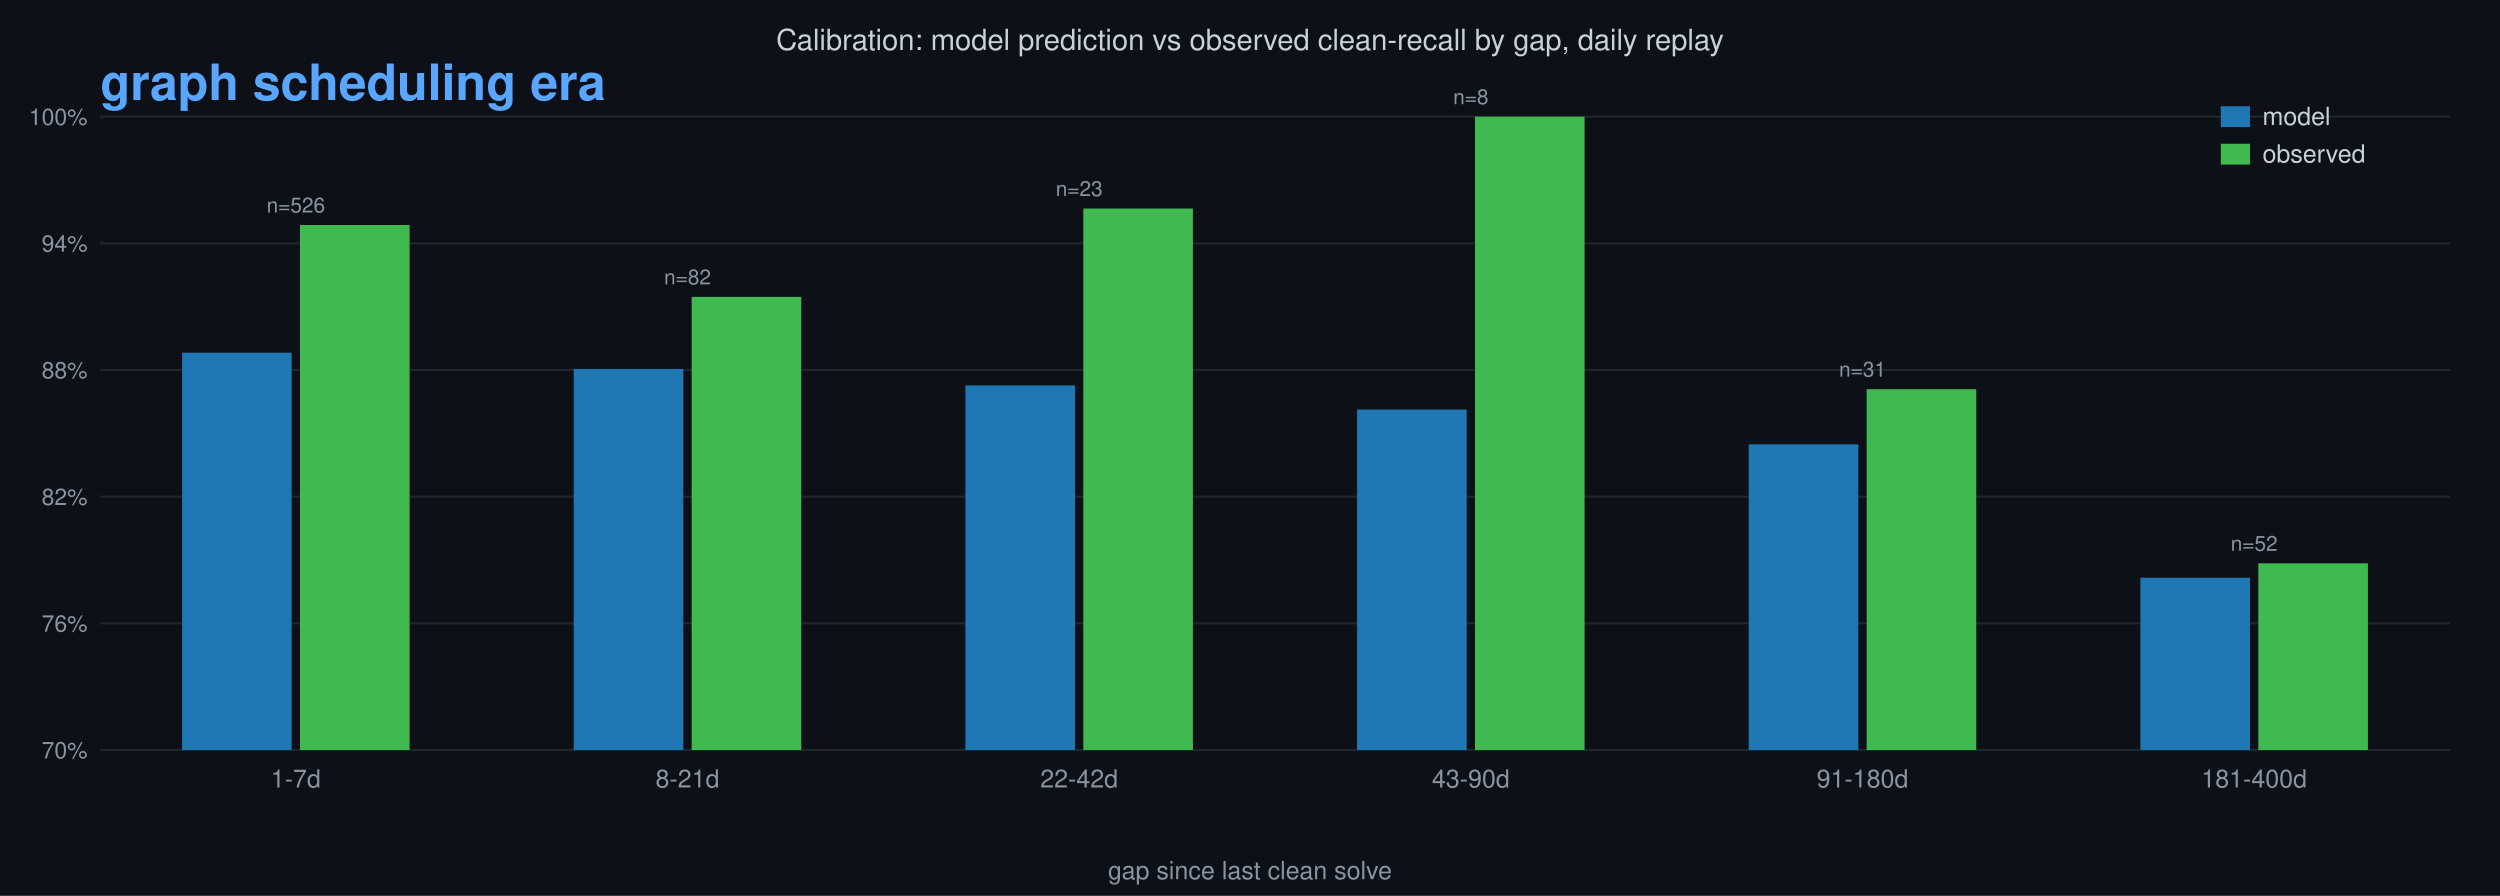
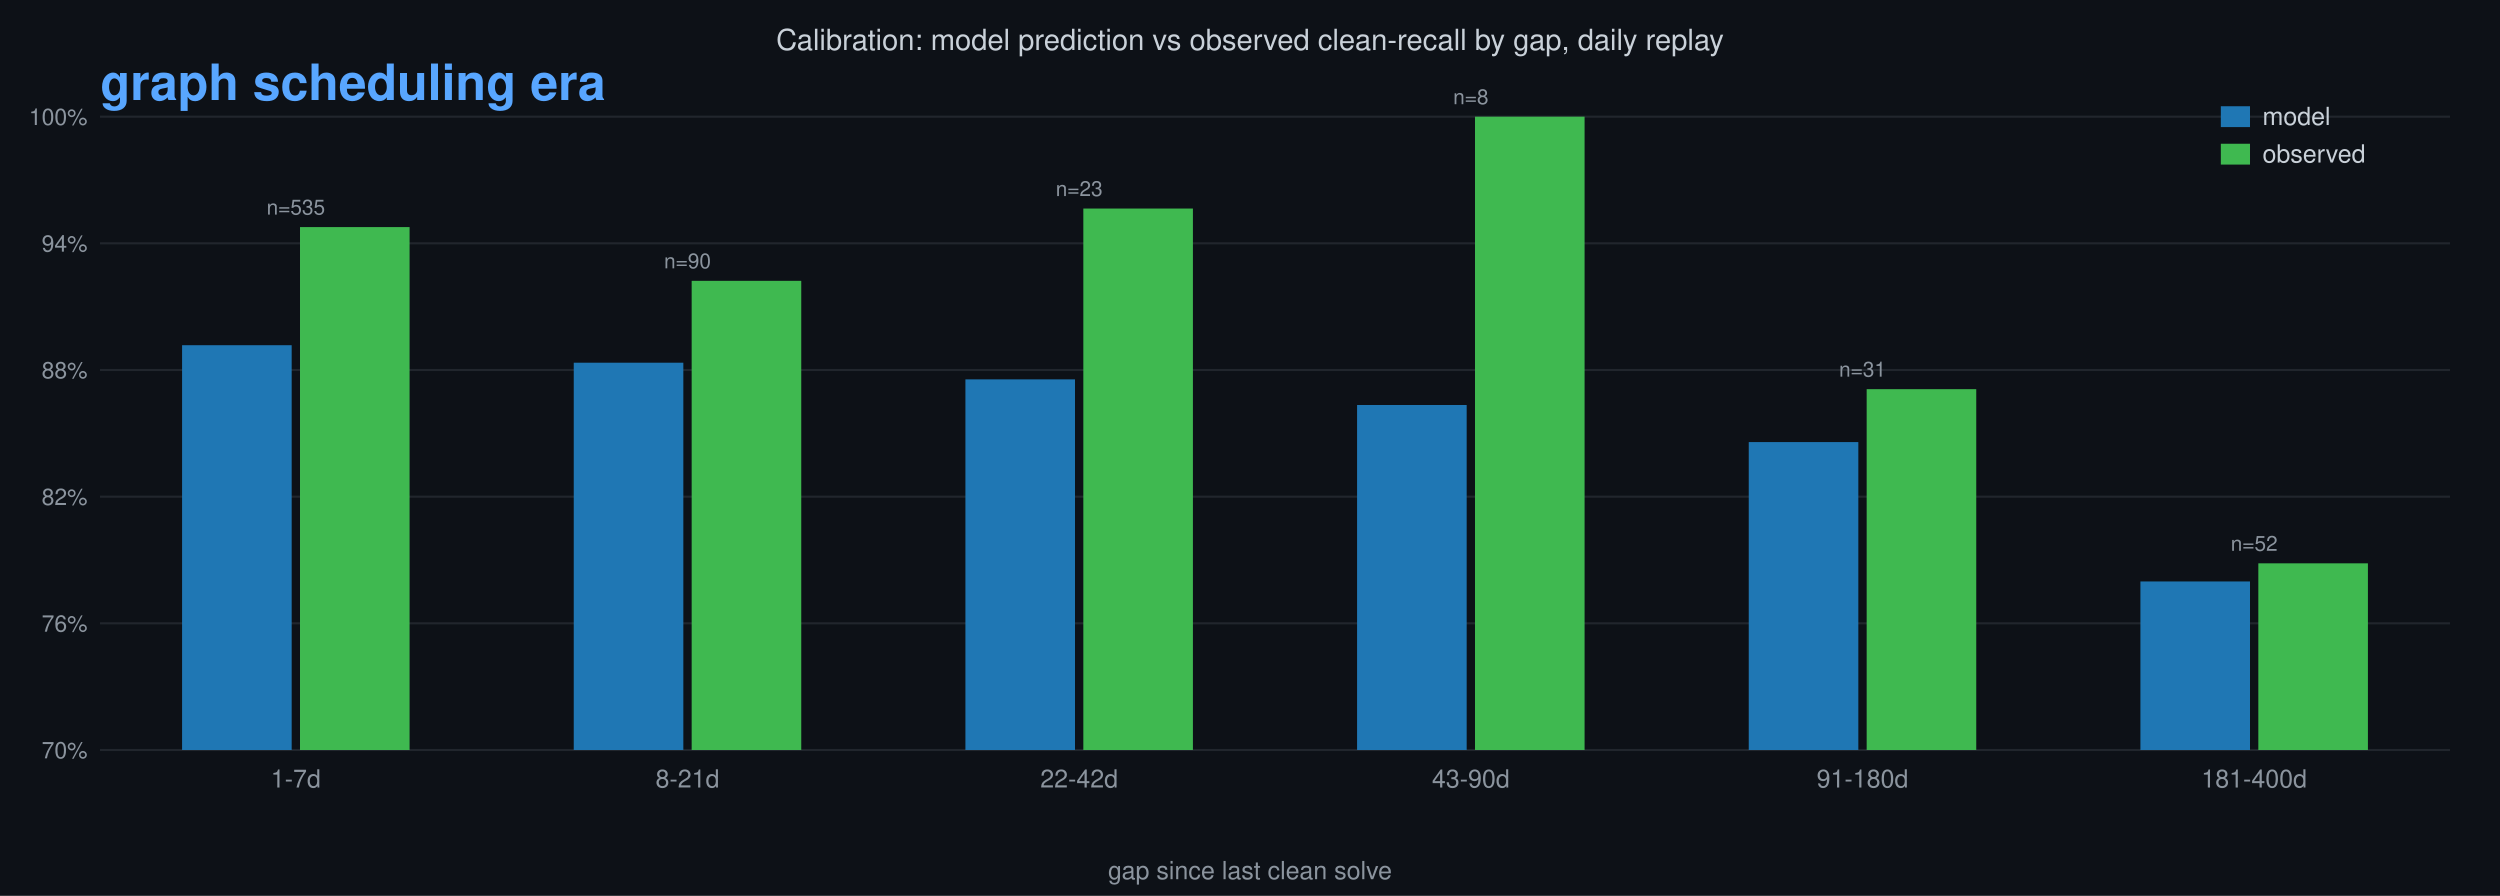
<svg xmlns="http://www.w3.org/2000/svg" viewBox="0 0 1200 430" font-family="Helvetica,sans-serif">
  <rect width="1200" height="430" fill="#0d1117" />
  <text x="600" y="24" text-anchor="middle" font-size="14" fill="#c9d1d9">Calibration: model prediction vs observed clean-recall by gap, daily replay</text>
-   <text x="48" y="48" text-anchor="start" font-size="24" font-weight="bold" fill="#8b949e" opacity="0">pre graph scheduling era<animate attributeName="opacity" calcMode="discrete" values="1;0" keyTimes="0;0.732" dur="10.0s" repeatCount="indefinite" />
+   <text x="48" y="48" text-anchor="start" font-size="24" font-weight="bold" fill="#8b949e" opacity="0">pre graph scheduling era<animate attributeName="opacity" calcMode="discrete" values="1;0" keyTimes="0;0.724" dur="10.0s" repeatCount="indefinite" />
  </text>
-   <text x="48" y="48" text-anchor="start" font-size="24" font-weight="bold" fill="#58a6ff" opacity="1">graph scheduling era<animate attributeName="opacity" calcMode="discrete" values="0;1" keyTimes="0;0.732" dur="10.0s" repeatCount="indefinite" />
+   <text x="48" y="48" text-anchor="start" font-size="24" font-weight="bold" fill="#58a6ff" opacity="1">graph scheduling era<animate attributeName="opacity" calcMode="discrete" values="0;1" keyTimes="0;0.724" dur="10.0s" repeatCount="indefinite" />
  </text>
  <line x1="48" y1="360.0" x2="1176" y2="360.0" stroke="#21262d" stroke-width="1" />
  <text x="42" y="364.0" text-anchor="end" font-size="11" fill="#8b949e">70%</text>
  <line x1="48" y1="299.2" x2="1176" y2="299.2" stroke="#21262d" stroke-width="1" />
  <text x="42" y="303.2" text-anchor="end" font-size="11" fill="#8b949e">76%</text>
  <line x1="48" y1="238.4" x2="1176" y2="238.4" stroke="#21262d" stroke-width="1" />
  <text x="42" y="242.4" text-anchor="end" font-size="11" fill="#8b949e">82%</text>
  <line x1="48" y1="177.6" x2="1176" y2="177.6" stroke="#21262d" stroke-width="1" />
  <text x="42" y="181.6" text-anchor="end" font-size="11" fill="#8b949e">88%</text>
  <line x1="48" y1="116.8" x2="1176" y2="116.8" stroke="#21262d" stroke-width="1" />
  <text x="42" y="120.8" text-anchor="end" font-size="11" fill="#8b949e">94%</text>
  <line x1="48" y1="56.0" x2="1176" y2="56.0" stroke="#21262d" stroke-width="1" />
  <text x="42" y="60.0" text-anchor="end" font-size="11" fill="#8b949e">100%</text>
-   <rect x="87.4" y="169.3" width="52.6" height="190.7" fill="#1f77b4">
-     <animate attributeName="y" calcMode="discrete" values="360.0;169.0;169.6;169.3;169.4;169.5;169.6;169.9;169.8;169.9;169.8;169.7;169.6;169.5;169.6;169.5;169.4;169.3;169.2;169.3" keyTimes="0;0.005;0.009;0.021;0.032;0.036;0.044;0.06;0.067;0.078;0.082;0.111;0.183;0.236;0.254;0.269;0.454;0.551;0.875;0.892" dur="10.0s" repeatCount="indefinite" />
-     <animate attributeName="height" calcMode="discrete" values="0.0;191.0;190.4;190.7;190.6;190.5;190.4;190.1;190.2;190.1;190.2;190.3;190.4;190.5;190.4;190.5;190.6;190.7;190.8;190.7" keyTimes="0;0.005;0.009;0.021;0.032;0.036;0.044;0.06;0.067;0.078;0.082;0.111;0.183;0.236;0.254;0.269;0.454;0.551;0.875;0.892" dur="10.0s" repeatCount="indefinite" />
+   <rect x="87.4" y="165.7" width="52.6" height="194.3" fill="#1f77b4">
+     <animate attributeName="y" calcMode="discrete" values="360.0;165.5;166.0;165.7;165.9;166.0;166.4;166.3;166.4;166.3;166.2;166.1;166.0;165.9;165.8;165.7;165.6;165.7" keyTimes="0;0.005;0.009;0.021;0.032;0.036;0.059;0.066;0.077;0.081;0.11;0.151;0.194;0.299;0.469;0.578;0.866;0.883" dur="10.0s" repeatCount="indefinite" />
+     <animate attributeName="height" calcMode="discrete" values="0.0;194.5;194.0;194.3;194.1;194.0;193.6;193.7;193.6;193.7;193.8;193.9;194.0;194.1;194.2;194.3;194.4;194.3" keyTimes="0;0.005;0.009;0.021;0.032;0.036;0.059;0.066;0.077;0.081;0.11;0.151;0.194;0.299;0.469;0.578;0.866;0.883" dur="10.0s" repeatCount="indefinite" />
  </rect>
-   <rect x="144.0" y="108.0" width="52.6" height="252.0" fill="#3fb950">
-     <animate attributeName="y" calcMode="discrete" values="360.0;56.0;69.7;67.8;67.0;66.4;66.0;65.0;64.1;63.7;63.2;76.4;75.9;81.3;80.0;78.8;78.1;77.6;77.0;75.9;75.1;87.5;85.9;84.7;83.9;82.8;81.8;81.4;80.9;83.4;82.9;82.6;82.1;84.9;84.1;83.6;82.7;82.4;81.8;84.1;83.5;83.0;82.7;82.6;82.5;82.4;82.3;82.1;82.0;81.9;81.7;81.6;86.4;86.0;85.8;85.5;85.2;87.4;91.7;95.9;95.4;95.3;99.6;101.3;100.4;101.9;100.9;102.4;102.2;101.5;108.1;107.2;106.6;108.0" keyTimes="0;0.005;0.111;0.139;0.153;0.168;0.183;0.196;0.236;0.254;0.269;0.294;0.302;0.315;0.331;0.343;0.355;0.364;0.373;0.381;0.391;0.4;0.41;0.419;0.43;0.441;0.454;0.464;0.474;0.483;0.496;0.504;0.513;0.524;0.533;0.551;0.566;0.575;0.583;0.589;0.599;0.607;0.615;0.659;0.662;0.682;0.686;0.716;0.741;0.745;0.76;0.767;0.774;0.783;0.79;0.796;0.804;0.813;0.819;0.827;0.832;0.836;0.838;0.846;0.852;0.855;0.866;0.875;0.884;0.89;0.892;0.901;0.908;0.912" dur="10.0s" repeatCount="indefinite" />
-     <animate attributeName="height" calcMode="discrete" values="0.0;304.0;290.3;292.2;293.0;293.6;294.0;295.0;295.9;296.3;296.8;283.6;284.1;278.7;280.0;281.2;281.9;282.4;283.0;284.1;284.9;272.5;274.1;275.3;276.1;277.2;278.2;278.6;279.1;276.6;277.1;277.4;277.9;275.1;275.9;276.4;277.3;277.6;278.2;275.9;276.5;277.0;277.3;277.4;277.5;277.6;277.7;277.9;278.0;278.1;278.3;278.4;273.6;274.0;274.2;274.5;274.8;272.6;268.3;264.1;264.6;264.7;260.4;258.7;259.6;258.1;259.1;257.6;257.8;258.5;251.9;252.8;253.4;252.0" keyTimes="0;0.005;0.111;0.139;0.153;0.168;0.183;0.196;0.236;0.254;0.269;0.294;0.302;0.315;0.331;0.343;0.355;0.364;0.373;0.381;0.391;0.4;0.41;0.419;0.43;0.441;0.454;0.464;0.474;0.483;0.496;0.504;0.513;0.524;0.533;0.551;0.566;0.575;0.583;0.589;0.599;0.607;0.615;0.659;0.662;0.682;0.686;0.716;0.741;0.745;0.76;0.767;0.774;0.783;0.79;0.796;0.804;0.813;0.819;0.827;0.832;0.836;0.838;0.846;0.852;0.855;0.866;0.875;0.884;0.89;0.892;0.901;0.908;0.912" dur="10.0s" repeatCount="indefinite" />
+   <rect x="144.0" y="109.0" width="52.6" height="251.0" fill="#3fb950">
+     <animate attributeName="y" calcMode="discrete" values="360.0;56.0;69.7;67.8;67.0;66.4;66.0;65.0;64.1;63.7;63.2;76.4;75.9;81.3;80.0;78.8;78.1;77.6;77.0;75.9;75.1;87.5;85.9;84.7;83.9;82.8;81.8;81.4;80.9;83.4;82.9;82.6;82.1;84.9;84.1;83.6;82.7;82.4;81.8;84.1;83.5;83.0;82.7;82.6;82.5;82.4;82.3;82.1;82.0;81.9;81.7;81.6;86.4;86.0;85.8;85.5;85.2;87.4;91.7;95.9;95.4;95.3;99.6;101.3;100.4;101.9;100.9;102.4;102.2;101.5;108.1;107.2;106.6;107.8;109.0" keyTimes="0;0.005;0.11;0.138;0.151;0.166;0.182;0.194;0.234;0.252;0.266;0.291;0.299;0.312;0.328;0.339;0.352;0.361;0.37;0.378;0.387;0.396;0.406;0.415;0.425;0.437;0.449;0.459;0.469;0.478;0.491;0.499;0.508;0.519;0.528;0.546;0.56;0.57;0.578;0.583;0.593;0.601;0.609;0.652;0.656;0.675;0.68;0.709;0.733;0.738;0.753;0.76;0.767;0.776;0.782;0.788;0.796;0.805;0.811;0.819;0.824;0.827;0.83;0.838;0.843;0.847;0.857;0.866;0.875;0.881;0.883;0.893;0.899;0.903;0.914" dur="10.0s" repeatCount="indefinite" />
+     <animate attributeName="height" calcMode="discrete" values="0.0;304.0;290.3;292.2;293.0;293.6;294.0;295.0;295.9;296.3;296.8;283.6;284.1;278.7;280.0;281.2;281.9;282.4;283.0;284.1;284.9;272.5;274.1;275.3;276.1;277.2;278.2;278.6;279.1;276.6;277.1;277.4;277.9;275.1;275.9;276.4;277.3;277.6;278.2;275.9;276.5;277.0;277.3;277.4;277.5;277.6;277.7;277.9;278.0;278.1;278.3;278.4;273.6;274.0;274.2;274.5;274.8;272.6;268.3;264.1;264.6;264.7;260.4;258.7;259.6;258.1;259.1;257.6;257.8;258.5;251.9;252.8;253.4;252.2;251.0" keyTimes="0;0.005;0.11;0.138;0.151;0.166;0.182;0.194;0.234;0.252;0.266;0.291;0.299;0.312;0.328;0.339;0.352;0.361;0.37;0.378;0.387;0.396;0.406;0.415;0.425;0.437;0.449;0.459;0.469;0.478;0.491;0.499;0.508;0.519;0.528;0.546;0.56;0.57;0.578;0.583;0.593;0.601;0.609;0.652;0.656;0.675;0.68;0.709;0.733;0.738;0.753;0.76;0.767;0.776;0.782;0.788;0.796;0.805;0.811;0.819;0.824;0.827;0.83;0.838;0.843;0.847;0.857;0.866;0.875;0.881;0.883;0.893;0.899;0.903;0.914" dur="10.0s" repeatCount="indefinite" />
  </rect>
  <text x="142.0" y="378" text-anchor="middle" font-size="12" fill="#8b949e">1-7d</text>
-   <text x="142.0" y="102.0" text-anchor="middle" font-size="10" fill="#8b949e" opacity="1">n=526<animate attributeName="opacity" calcMode="discrete" values="0;1" keyTimes="0;0.912" dur="10.0s" repeatCount="indefinite" />
+   <text x="142.0" y="103.0" text-anchor="middle" font-size="10" fill="#8b949e" opacity="1">n=535<animate attributeName="opacity" calcMode="discrete" values="0;1" keyTimes="0;0.914" dur="10.0s" repeatCount="indefinite" />
  </text>
-   <rect x="275.4" y="177.1" width="52.6" height="182.9" fill="#1f77b4">
-     <animate attributeName="y" calcMode="discrete" values="360.0;174.3;176.7;175.5;176.7;177.3;178.2;178.1;179.4;180.0;180.3;179.8;179.9;180.2;180.9;180.2;179.9;179.7;179.4;179.2;178.8;179.2;179.0;178.9;178.8;178.7;178.6;178.5;178.0;177.8;177.7;177.5;177.3;177.2;177.1;177.0;176.9;177.1;177.2;177.3;177.2;177.1" keyTimes="0;0.055;0.067;0.07;0.082;0.101;0.111;0.139;0.168;0.196;0.254;0.269;0.279;0.302;0.315;0.331;0.343;0.355;0.364;0.373;0.381;0.391;0.41;0.419;0.43;0.441;0.483;0.504;0.551;0.589;0.607;0.619;0.804;0.819;0.838;0.846;0.855;0.866;0.892;0.901;0.908;0.912" dur="10.0s" repeatCount="indefinite" />
-     <animate attributeName="height" calcMode="discrete" values="0.0;185.7;183.3;184.5;183.3;182.7;181.8;181.9;180.6;180.0;179.7;180.2;180.1;179.8;179.1;179.8;180.1;180.3;180.6;180.8;181.2;180.8;181.0;181.1;181.2;181.3;181.4;181.5;182.0;182.2;182.3;182.5;182.7;182.8;182.9;183.0;183.1;182.9;182.8;182.7;182.8;182.9" keyTimes="0;0.055;0.067;0.07;0.082;0.101;0.111;0.139;0.168;0.196;0.254;0.269;0.279;0.302;0.315;0.331;0.343;0.355;0.364;0.373;0.381;0.391;0.41;0.419;0.43;0.441;0.483;0.504;0.551;0.589;0.607;0.619;0.804;0.819;0.838;0.846;0.855;0.866;0.892;0.901;0.908;0.912" dur="10.0s" repeatCount="indefinite" />
+   <rect x="275.4" y="174.1" width="52.6" height="185.9" fill="#1f77b4">
+     <animate attributeName="y" calcMode="discrete" values="360.0;171.0;173.6;172.3;173.5;174.3;175.2;175.1;176.5;177.1;177.4;176.9;177.3;178.0;177.3;176.9;176.7;176.4;176.2;175.8;176.2;176.0;175.9;175.8;175.7;175.5;175.4;174.9;174.7;174.6;174.3;174.2;174.1;174.0;173.9;173.6;173.7;173.8;173.9;174.1" keyTimes="0;0.054;0.066;0.069;0.081;0.1;0.11;0.138;0.166;0.194;0.252;0.266;0.299;0.312;0.328;0.339;0.352;0.361;0.37;0.378;0.387;0.406;0.415;0.425;0.437;0.478;0.499;0.546;0.583;0.601;0.613;0.796;0.811;0.83;0.838;0.847;0.857;0.866;0.883;0.914" dur="10.0s" repeatCount="indefinite" />
+     <animate attributeName="height" calcMode="discrete" values="0.0;189.0;186.4;187.7;186.5;185.7;184.8;184.9;183.5;182.9;182.6;183.1;182.7;182.0;182.7;183.1;183.3;183.6;183.8;184.2;183.8;184.0;184.1;184.2;184.3;184.5;184.6;185.1;185.3;185.4;185.7;185.8;185.9;186.0;186.1;186.4;186.3;186.2;186.1;185.9" keyTimes="0;0.054;0.066;0.069;0.081;0.1;0.11;0.138;0.166;0.194;0.252;0.266;0.299;0.312;0.328;0.339;0.352;0.361;0.37;0.378;0.387;0.406;0.415;0.425;0.437;0.478;0.499;0.546;0.583;0.601;0.613;0.796;0.811;0.83;0.838;0.847;0.857;0.866;0.883;0.914" dur="10.0s" repeatCount="indefinite" />
  </rect>
-   <rect x="332.0" y="142.5" width="52.6" height="217.5" fill="#3fb950">
-     <animate attributeName="y" calcMode="discrete" values="360.0;56.0;109.3;102.1;96.5;95.0;93.5;92.2;90.9;88.7;83.4;82.7;81.3;104.3;123.6;122.1;120.7;119.3;114.5;112.3;111.3;109.3;108.4;107.5;105.0;103.5;118.4;127.4;151.9;149.3;145.8;144.7;143.6;142.5" keyTimes="0;0.055;0.302;0.315;0.331;0.343;0.355;0.364;0.373;0.381;0.391;0.4;0.41;0.419;0.43;0.441;0.483;0.504;0.551;0.589;0.607;0.619;0.804;0.819;0.838;0.846;0.852;0.855;0.866;0.875;0.892;0.901;0.908;0.912" dur="10.0s" repeatCount="indefinite" />
-     <animate attributeName="height" calcMode="discrete" values="0.0;304.0;250.7;257.9;263.5;265.0;266.5;267.8;269.1;271.3;276.6;277.3;278.7;255.7;236.4;237.9;239.3;240.7;245.5;247.7;248.7;250.7;251.6;252.5;255.0;256.5;241.6;232.6;208.1;210.7;214.2;215.3;216.4;217.5" keyTimes="0;0.055;0.302;0.315;0.331;0.343;0.355;0.364;0.373;0.381;0.391;0.4;0.41;0.419;0.43;0.441;0.483;0.504;0.551;0.589;0.607;0.619;0.804;0.819;0.838;0.846;0.852;0.855;0.866;0.875;0.892;0.901;0.908;0.912" dur="10.0s" repeatCount="indefinite" />
+   <rect x="332.0" y="134.8" width="52.6" height="225.2" fill="#3fb950">
+     <animate attributeName="y" calcMode="discrete" values="360.0;56.0;109.3;102.1;96.5;95.0;93.5;92.2;90.9;88.7;83.4;82.7;81.3;104.3;123.6;122.1;120.7;119.3;114.5;112.3;111.3;109.3;108.4;107.5;105.0;103.5;118.4;127.4;151.9;149.3;145.8;144.7;143.6;140.4;134.8" keyTimes="0;0.054;0.299;0.312;0.328;0.339;0.352;0.361;0.37;0.378;0.387;0.396;0.406;0.415;0.425;0.437;0.478;0.499;0.546;0.583;0.601;0.613;0.796;0.811;0.83;0.838;0.843;0.847;0.857;0.866;0.883;0.893;0.899;0.903;0.914" dur="10.0s" repeatCount="indefinite" />
+     <animate attributeName="height" calcMode="discrete" values="0.0;304.0;250.7;257.9;263.5;265.0;266.5;267.8;269.1;271.3;276.6;277.3;278.7;255.7;236.4;237.9;239.3;240.7;245.5;247.7;248.7;250.7;251.6;252.5;255.0;256.5;241.6;232.6;208.1;210.7;214.2;215.3;216.4;219.6;225.2" keyTimes="0;0.054;0.299;0.312;0.328;0.339;0.352;0.361;0.37;0.378;0.387;0.396;0.406;0.415;0.425;0.437;0.478;0.499;0.546;0.583;0.601;0.613;0.796;0.811;0.83;0.838;0.843;0.847;0.857;0.866;0.883;0.893;0.899;0.903;0.914" dur="10.0s" repeatCount="indefinite" />
  </rect>
  <text x="330.0" y="378" text-anchor="middle" font-size="12" fill="#8b949e">8-21d</text>
-   <text x="330.0" y="136.5" text-anchor="middle" font-size="10" fill="#8b949e" opacity="1">n=82<animate attributeName="opacity" calcMode="discrete" values="0;1" keyTimes="0;0.912" dur="10.0s" repeatCount="indefinite" />
+   <text x="330.0" y="128.8" text-anchor="middle" font-size="10" fill="#8b949e" opacity="1">n=90<animate attributeName="opacity" calcMode="discrete" values="0;1" keyTimes="0;0.914" dur="10.0s" repeatCount="indefinite" />
  </text>
-   <rect x="463.4" y="185.0" width="52.6" height="175.0" fill="#1f77b4">
-     <animate attributeName="y" calcMode="discrete" values="360.0;192.5;188.7;190.1;194.2;194.5;192.1;190.5;187.2;184.4;184.3;185.3;185.5;185.0" keyTimes="0;0.315;0.355;0.474;0.524;0.533;0.622;0.678;0.682;0.732;0.745;0.783;0.892;0.901" dur="10.0s" repeatCount="indefinite" />
-     <animate attributeName="height" calcMode="discrete" values="0.0;167.5;171.3;169.9;165.8;165.5;167.9;169.5;172.8;175.6;175.7;174.7;174.5;175.0" keyTimes="0;0.315;0.355;0.474;0.524;0.533;0.622;0.678;0.682;0.732;0.745;0.783;0.892;0.901" dur="10.0s" repeatCount="indefinite" />
+   <rect x="463.4" y="182.1" width="52.6" height="177.9" fill="#1f77b4">
+     <animate attributeName="y" calcMode="discrete" values="360.0;190.4;186.3;187.8;192.1;192.4;189.8;188.1;184.7;181.7;181.5;182.4;182.6;182.1" keyTimes="0;0.312;0.352;0.469;0.519;0.528;0.616;0.671;0.675;0.724;0.738;0.776;0.883;0.893" dur="10.0s" repeatCount="indefinite" />
+     <animate attributeName="height" calcMode="discrete" values="0.0;169.6;173.7;172.2;167.9;167.6;170.2;171.9;175.3;178.3;178.5;177.6;177.4;177.9" keyTimes="0;0.312;0.352;0.469;0.519;0.528;0.616;0.671;0.675;0.724;0.738;0.776;0.883;0.893" dur="10.0s" repeatCount="indefinite" />
  </rect>
  <rect x="520.0" y="100.1" width="52.6" height="259.9" fill="#3fb950">
-     <animate attributeName="y" calcMode="discrete" values="360.0;56.0;224.9;182.7;168.6;157.3;133.9;115.6;112.3;104.3;102.1;100.1" keyTimes="0;0.315;0.524;0.533;0.622;0.678;0.682;0.732;0.745;0.783;0.892;0.901" dur="10.0s" repeatCount="indefinite" />
-     <animate attributeName="height" calcMode="discrete" values="0.0;304.0;135.1;177.3;191.4;202.7;226.1;244.4;247.7;255.7;257.9;259.9" keyTimes="0;0.315;0.524;0.533;0.622;0.678;0.682;0.732;0.745;0.783;0.892;0.901" dur="10.0s" repeatCount="indefinite" />
+     <animate attributeName="y" calcMode="discrete" values="360.0;56.0;224.9;182.7;168.6;157.3;133.9;115.6;112.3;104.3;102.1;100.1" keyTimes="0;0.312;0.519;0.528;0.616;0.671;0.675;0.724;0.738;0.776;0.883;0.893" dur="10.0s" repeatCount="indefinite" />
+     <animate attributeName="height" calcMode="discrete" values="0.0;304.0;135.1;177.3;191.4;202.7;226.1;244.4;247.7;255.7;257.9;259.9" keyTimes="0;0.312;0.519;0.528;0.616;0.671;0.675;0.724;0.738;0.776;0.883;0.893" dur="10.0s" repeatCount="indefinite" />
  </rect>
  <text x="518.0" y="378" text-anchor="middle" font-size="12" fill="#8b949e">22-42d</text>
-   <text x="518.0" y="94.1" text-anchor="middle" font-size="10" fill="#8b949e" opacity="1">n=23<animate attributeName="opacity" calcMode="discrete" values="0;1" keyTimes="0;0.912" dur="10.0s" repeatCount="indefinite" />
+   <text x="518.0" y="94.1" text-anchor="middle" font-size="10" fill="#8b949e" opacity="1">n=23<animate attributeName="opacity" calcMode="discrete" values="0;1" keyTimes="0;0.914" dur="10.0s" repeatCount="indefinite" />
  </text>
-   <rect x="651.4" y="196.6" width="52.6" height="163.4" fill="#1f77b4">
-     <animate attributeName="y" calcMode="discrete" values="360.0;205.8;206.2;209.9;197.2;198.5;196.6" keyTimes="0;0.524;0.533;0.607;0.708;0.855;0.884" dur="10.0s" repeatCount="indefinite" />
-     <animate attributeName="height" calcMode="discrete" values="0.0;154.2;153.8;150.1;162.8;161.5;163.4" keyTimes="0;0.524;0.533;0.607;0.708;0.855;0.884" dur="10.0s" repeatCount="indefinite" />
+   <rect x="651.4" y="194.4" width="52.6" height="165.6" fill="#1f77b4">
+     <animate attributeName="y" calcMode="discrete" values="360.0;204.4;204.8;208.3;195.1;196.5;194.4" keyTimes="0;0.519;0.528;0.601;0.701;0.847;0.875" dur="10.0s" repeatCount="indefinite" />
+     <animate attributeName="height" calcMode="discrete" values="0.0;155.6;155.2;151.7;164.9;163.5;165.6" keyTimes="0;0.519;0.528;0.601;0.701;0.847;0.875" dur="10.0s" repeatCount="indefinite" />
  </rect>
  <rect x="708.0" y="56.0" width="52.6" height="304.0" fill="#3fb950">
-     <animate attributeName="y" calcMode="discrete" values="360.0;56.0" keyTimes="0;0.524" dur="10.0s" repeatCount="indefinite" />
-     <animate attributeName="height" calcMode="discrete" values="0.0;304.0" keyTimes="0;0.524" dur="10.0s" repeatCount="indefinite" />
+     <animate attributeName="y" calcMode="discrete" values="360.0;56.0" keyTimes="0;0.519" dur="10.0s" repeatCount="indefinite" />
+     <animate attributeName="height" calcMode="discrete" values="0.0;304.0" keyTimes="0;0.519" dur="10.0s" repeatCount="indefinite" />
  </rect>
  <text x="706.0" y="378" text-anchor="middle" font-size="12" fill="#8b949e">43-90d</text>
-   <text x="706.0" y="50.0" text-anchor="middle" font-size="10" fill="#8b949e" opacity="1">n=8<animate attributeName="opacity" calcMode="discrete" values="0;1" keyTimes="0;0.912" dur="10.0s" repeatCount="indefinite" />
+   <text x="706.0" y="50.0" text-anchor="middle" font-size="10" fill="#8b949e" opacity="1">n=8<animate attributeName="opacity" calcMode="discrete" values="0;1" keyTimes="0;0.914" dur="10.0s" repeatCount="indefinite" />
  </text>
-   <rect x="839.4" y="213.3" width="52.6" height="146.7" fill="#1f77b4">
-     <animate attributeName="y" calcMode="discrete" values="360.0;208.0;203.4;206.9;212.2;212.3;217.5;215.1;212.3;211.5;210.3;210.0;209.9;210.3;211.7;212.6;214.0;213.3" keyTimes="0;0.653;0.659;0.662;0.664;0.669;0.675;0.679;0.708;0.716;0.745;0.76;0.767;0.774;0.804;0.827;0.832;0.836" dur="10.0s" repeatCount="indefinite" />
-     <animate attributeName="height" calcMode="discrete" values="0.0;152.0;156.6;153.1;147.8;147.7;142.5;144.9;147.7;148.5;149.7;150.0;150.1;149.7;148.3;147.4;146.0;146.7" keyTimes="0;0.653;0.659;0.662;0.664;0.669;0.675;0.679;0.708;0.716;0.745;0.76;0.767;0.774;0.804;0.827;0.832;0.836" dur="10.0s" repeatCount="indefinite" />
+   <rect x="839.4" y="212.2" width="52.6" height="147.8" fill="#1f77b4">
+     <animate attributeName="y" calcMode="discrete" values="360.0;206.4;201.7;205.5;211.2;211.4;216.6;214.0;211.1;210.3;210.1;208.9;208.6;208.4;208.9;209.0;210.5;211.5;212.9;212.2" keyTimes="0;0.647;0.652;0.656;0.657;0.662;0.669;0.673;0.701;0.709;0.724;0.738;0.753;0.76;0.767;0.782;0.796;0.819;0.824;0.827" dur="10.0s" repeatCount="indefinite" />
+     <animate attributeName="height" calcMode="discrete" values="0.0;153.6;158.3;154.5;148.8;148.6;143.4;146.0;148.9;149.7;149.9;151.1;151.4;151.6;151.1;151.0;149.5;148.5;147.1;147.8" keyTimes="0;0.647;0.652;0.656;0.657;0.662;0.669;0.673;0.701;0.709;0.724;0.738;0.753;0.76;0.767;0.782;0.796;0.819;0.824;0.827" dur="10.0s" repeatCount="indefinite" />
  </rect>
  <rect x="896.0" y="186.8" width="52.6" height="173.2" fill="#3fb950">
-     <animate attributeName="y" calcMode="discrete" values="360.0;56.0;133.9;123.6;168.6;162.7;157.3;152.5;148.1;144.1;137.1;133.9;128.4;160.8;191.1;186.8" keyTimes="0;0.653;0.675;0.679;0.708;0.716;0.732;0.745;0.76;0.767;0.774;0.79;0.804;0.827;0.832;0.836" dur="10.0s" repeatCount="indefinite" />
-     <animate attributeName="height" calcMode="discrete" values="0.0;304.0;226.1;236.4;191.4;197.3;202.7;207.5;211.9;215.9;222.9;226.1;231.6;199.2;168.9;173.2" keyTimes="0;0.653;0.675;0.679;0.708;0.716;0.732;0.745;0.76;0.767;0.774;0.79;0.804;0.827;0.832;0.836" dur="10.0s" repeatCount="indefinite" />
+     <animate attributeName="y" calcMode="discrete" values="360.0;56.0;133.9;123.6;168.6;162.7;157.3;152.5;148.1;144.1;137.1;133.9;128.4;160.8;191.1;186.8" keyTimes="0;0.647;0.669;0.673;0.701;0.709;0.724;0.738;0.753;0.76;0.767;0.782;0.796;0.819;0.824;0.827" dur="10.0s" repeatCount="indefinite" />
+     <animate attributeName="height" calcMode="discrete" values="0.0;304.0;226.1;236.4;191.4;197.3;202.7;207.5;211.9;215.9;222.9;226.1;231.6;199.2;168.9;173.2" keyTimes="0;0.647;0.669;0.673;0.701;0.709;0.724;0.738;0.753;0.76;0.767;0.782;0.796;0.819;0.824;0.827" dur="10.0s" repeatCount="indefinite" />
  </rect>
  <text x="894.0" y="378" text-anchor="middle" font-size="12" fill="#8b949e">91-180d</text>
-   <text x="894.0" y="180.8" text-anchor="middle" font-size="10" fill="#8b949e" opacity="1">n=31<animate attributeName="opacity" calcMode="discrete" values="0;1" keyTimes="0;0.912" dur="10.0s" repeatCount="indefinite" />
+   <text x="894.0" y="180.8" text-anchor="middle" font-size="10" fill="#8b949e" opacity="1">n=31<animate attributeName="opacity" calcMode="discrete" values="0;1" keyTimes="0;0.914" dur="10.0s" repeatCount="indefinite" />
  </text>
-   <rect x="1027.4" y="277.3" width="52.6" height="82.7" fill="#1f77b4">
-     <animate attributeName="y" calcMode="discrete" values="360.0;277.0;280.5;260.6;273.4;268.7;260.5;269.9;274.5;272.5;273.6;272.3;273.1;272.8;272.4;273.3;273.6;274.8;276.0;277.3" keyTimes="0;0.678;0.679;0.708;0.716;0.732;0.741;0.745;0.752;0.76;0.767;0.774;0.783;0.79;0.796;0.804;0.846;0.855;0.866;0.892" dur="10.0s" repeatCount="indefinite" />
-     <animate attributeName="height" calcMode="discrete" values="0.0;83.0;79.5;99.4;86.6;91.3;99.5;90.1;85.5;87.5;86.4;87.7;86.9;87.2;87.6;86.7;86.4;85.2;84.0;82.7" keyTimes="0;0.678;0.679;0.708;0.716;0.732;0.741;0.745;0.752;0.76;0.767;0.774;0.783;0.79;0.796;0.804;0.846;0.855;0.866;0.892" dur="10.0s" repeatCount="indefinite" />
+   <rect x="1027.4" y="279.1" width="52.6" height="80.9" fill="#1f77b4">
+     <animate attributeName="y" calcMode="discrete" values="360.0;280.2;283.9;262.9;276.6;271.2;262.6;272.4;277.2;275.2;276.4;275.0;275.5;275.2;274.6;275.5;275.9;276.8;277.9;279.1" keyTimes="0;0.671;0.673;0.701;0.709;0.724;0.733;0.738;0.745;0.753;0.76;0.767;0.776;0.782;0.788;0.796;0.838;0.847;0.857;0.883" dur="10.0s" repeatCount="indefinite" />
+     <animate attributeName="height" calcMode="discrete" values="0.0;79.8;76.1;97.1;83.4;88.8;97.4;87.6;82.8;84.8;83.6;85.0;84.5;84.8;85.4;84.5;84.1;83.2;82.1;80.9" keyTimes="0;0.671;0.673;0.701;0.709;0.724;0.733;0.738;0.745;0.753;0.76;0.767;0.776;0.782;0.788;0.796;0.838;0.847;0.857;0.883" dur="10.0s" repeatCount="indefinite" />
  </rect>
  <rect x="1084.0" y="270.4" width="52.6" height="89.6" fill="#3fb950">
-     <animate attributeName="y" calcMode="discrete" values="360.0;56.0;258.7;273.1;224.9;249.0;218.1;195.8;214.3;200.8;217.2;228.5;246.0;262.8;278.9;274.6;270.4" keyTimes="0;0.678;0.716;0.732;0.741;0.745;0.752;0.76;0.767;0.774;0.79;0.796;0.804;0.846;0.855;0.866;0.892" dur="10.0s" repeatCount="indefinite" />
-     <animate attributeName="height" calcMode="discrete" values="0.0;304.0;101.3;86.9;135.1;111.0;141.9;164.2;145.7;159.2;142.8;131.5;114.0;97.2;81.1;85.4;89.6" keyTimes="0;0.678;0.716;0.732;0.741;0.745;0.752;0.76;0.767;0.774;0.79;0.796;0.804;0.846;0.855;0.866;0.892" dur="10.0s" repeatCount="indefinite" />
+     <animate attributeName="y" calcMode="discrete" values="360.0;56.0;258.7;273.1;224.9;249.0;218.1;195.8;214.3;200.8;217.2;228.5;246.0;262.8;278.9;274.6;270.4" keyTimes="0;0.671;0.709;0.724;0.733;0.738;0.745;0.753;0.76;0.767;0.782;0.788;0.796;0.838;0.847;0.857;0.883" dur="10.0s" repeatCount="indefinite" />
+     <animate attributeName="height" calcMode="discrete" values="0.0;304.0;101.3;86.9;135.1;111.0;141.9;164.2;145.7;159.2;142.8;131.5;114.0;97.2;81.1;85.4;89.6" keyTimes="0;0.671;0.709;0.724;0.733;0.738;0.745;0.753;0.76;0.767;0.782;0.788;0.796;0.838;0.847;0.857;0.883" dur="10.0s" repeatCount="indefinite" />
  </rect>
  <text x="1082.0" y="378" text-anchor="middle" font-size="12" fill="#8b949e">181-400d</text>
-   <text x="1082.0" y="264.4" text-anchor="middle" font-size="10" fill="#8b949e" opacity="1">n=52<animate attributeName="opacity" calcMode="discrete" values="0;1" keyTimes="0;0.912" dur="10.0s" repeatCount="indefinite" />
+   <text x="1082.0" y="264.4" text-anchor="middle" font-size="10" fill="#8b949e" opacity="1">n=52<animate attributeName="opacity" calcMode="discrete" values="0;1" keyTimes="0;0.914" dur="10.0s" repeatCount="indefinite" />
  </text>
  <rect x="1066" y="51" width="14" height="10" fill="#1f77b4" />
  <text x="1086" y="60" font-size="12" fill="#c9d1d9">model</text>
  <rect x="1066" y="69" width="14" height="10" fill="#3fb950" />
  <text x="1086" y="78" font-size="12" fill="#c9d1d9">observed</text>
  <text x="600" y="422" text-anchor="middle" font-size="12" fill="#8b949e">gap since last clean solve</text>
-   <text x="1176" y="24" fill="#c9d1d9" font-size="14" text-anchor="end" opacity="0">sep '25<animate attributeName="opacity" calcMode="discrete" values="1;0" keyTimes="0;0.111" dur="10.0s" repeatCount="indefinite" />
+   <text x="1176" y="24" fill="#c9d1d9" font-size="14" text-anchor="end" opacity="0">sep '25<animate attributeName="opacity" calcMode="discrete" values="1;0" keyTimes="0;0.11" dur="10.0s" repeatCount="indefinite" />
  </text>
-   <text x="1176" y="24" fill="#c9d1d9" font-size="14" text-anchor="end" opacity="0">oct '25<animate attributeName="opacity" calcMode="discrete" values="0;1;0" keyTimes="0;0.111;0.496" dur="10.0s" repeatCount="indefinite" />
+   <text x="1176" y="24" fill="#c9d1d9" font-size="14" text-anchor="end" opacity="0">oct '25<animate attributeName="opacity" calcMode="discrete" values="0;1;0" keyTimes="0;0.11;0.491" dur="10.0s" repeatCount="indefinite" />
  </text>
-   <text x="1176" y="24" fill="#c9d1d9" font-size="14" text-anchor="end" opacity="0">nov '25<animate attributeName="opacity" calcMode="discrete" values="0;1;0" keyTimes="0;0.496;0.622" dur="10.0s" repeatCount="indefinite" />
+   <text x="1176" y="24" fill="#c9d1d9" font-size="14" text-anchor="end" opacity="0">nov '25<animate attributeName="opacity" calcMode="discrete" values="0;1;0" keyTimes="0;0.491;0.615" dur="10.0s" repeatCount="indefinite" />
  </text>
-   <text x="1176" y="24" fill="#c9d1d9" font-size="14" text-anchor="end" opacity="0">dec '25<animate attributeName="opacity" calcMode="discrete" values="0;1;0" keyTimes="0;0.622;0.631" dur="10.0s" repeatCount="indefinite" />
+   <text x="1176" y="24" fill="#c9d1d9" font-size="14" text-anchor="end" opacity="0">dec '25<animate attributeName="opacity" calcMode="discrete" values="0;1;0" keyTimes="0;0.615;0.625" dur="10.0s" repeatCount="indefinite" />
  </text>
-   <text x="1176" y="24" fill="#c9d1d9" font-size="14" text-anchor="end" opacity="0">jan '26<animate attributeName="opacity" calcMode="discrete" values="0;1;0" keyTimes="0;0.631;0.64" dur="10.0s" repeatCount="indefinite" />
+   <text x="1176" y="24" fill="#c9d1d9" font-size="14" text-anchor="end" opacity="0">jan '26<animate attributeName="opacity" calcMode="discrete" values="0;1;0" keyTimes="0;0.625;0.633" dur="10.0s" repeatCount="indefinite" />
  </text>
-   <text x="1176" y="24" fill="#c9d1d9" font-size="14" text-anchor="end" opacity="0">feb '26<animate attributeName="opacity" calcMode="discrete" values="0;1;0" keyTimes="0;0.64;0.647" dur="10.0s" repeatCount="indefinite" />
+   <text x="1176" y="24" fill="#c9d1d9" font-size="14" text-anchor="end" opacity="0">feb '26<animate attributeName="opacity" calcMode="discrete" values="0;1;0" keyTimes="0;0.633;0.641" dur="10.0s" repeatCount="indefinite" />
  </text>
-   <text x="1176" y="24" fill="#c9d1d9" font-size="14" text-anchor="end" opacity="0">mar '26<animate attributeName="opacity" calcMode="discrete" values="0;1;0" keyTimes="0;0.647;0.672" dur="10.0s" repeatCount="indefinite" />
+   <text x="1176" y="24" fill="#c9d1d9" font-size="14" text-anchor="end" opacity="0">mar '26<animate attributeName="opacity" calcMode="discrete" values="0;1;0" keyTimes="0;0.641;0.665" dur="10.0s" repeatCount="indefinite" />
  </text>
-   <text x="1176" y="24" fill="#c9d1d9" font-size="14" text-anchor="end" opacity="0">apr '26<animate attributeName="opacity" calcMode="discrete" values="0;1;0" keyTimes="0;0.672;0.69" dur="10.0s" repeatCount="indefinite" />
+   <text x="1176" y="24" fill="#c9d1d9" font-size="14" text-anchor="end" opacity="0">apr '26<animate attributeName="opacity" calcMode="discrete" values="0;1;0" keyTimes="0;0.665;0.683" dur="10.0s" repeatCount="indefinite" />
  </text>
-   <text x="1176" y="24" fill="#c9d1d9" font-size="14" text-anchor="end" opacity="0">may '26<animate attributeName="opacity" calcMode="discrete" values="0;1;0" keyTimes="0;0.69;0.699" dur="10.0s" repeatCount="indefinite" />
+   <text x="1176" y="24" fill="#c9d1d9" font-size="14" text-anchor="end" opacity="0">may '26<animate attributeName="opacity" calcMode="discrete" values="0;1;0" keyTimes="0;0.683;0.692" dur="10.0s" repeatCount="indefinite" />
  </text>
-   <text x="1176" y="24" fill="#c9d1d9" font-size="14" text-anchor="end" opacity="0">jun '26<animate attributeName="opacity" calcMode="discrete" values="0;1;0" keyTimes="0;0.699;0.707" dur="10.0s" repeatCount="indefinite" />
+   <text x="1176" y="24" fill="#c9d1d9" font-size="14" text-anchor="end" opacity="0">jun '26<animate attributeName="opacity" calcMode="discrete" values="0;1;0" keyTimes="0;0.692;0.7" dur="10.0s" repeatCount="indefinite" />
  </text>
-   <text x="1176" y="24" fill="#c9d1d9" font-size="14" text-anchor="end" opacity="0">jul '26<animate attributeName="opacity" calcMode="discrete" values="0;1;0" keyTimes="0;0.707;0.73" dur="10.0s" repeatCount="indefinite" />
+   <text x="1176" y="24" fill="#c9d1d9" font-size="14" text-anchor="end" opacity="0">jul '26<animate attributeName="opacity" calcMode="discrete" values="0;1;0" keyTimes="0;0.7;0.723" dur="10.0s" repeatCount="indefinite" />
  </text>
-   <text x="1176" y="24" fill="#c9d1d9" font-size="14" text-anchor="end" opacity="0">aug '26<animate attributeName="opacity" calcMode="discrete" values="0;1;0" keyTimes="0;0.73;0.901" dur="10.0s" repeatCount="indefinite" />
+   <text x="1176" y="24" fill="#c9d1d9" font-size="14" text-anchor="end" opacity="0">aug '26<animate attributeName="opacity" calcMode="discrete" values="0;1;0" keyTimes="0;0.723;0.893" dur="10.0s" repeatCount="indefinite" />
  </text>
-   <text x="1176" y="24" fill="#c9d1d9" font-size="14" text-anchor="end" opacity="0">sep '26<animate attributeName="opacity" calcMode="discrete" values="0;1" keyTimes="0;0.901" dur="10.0s" repeatCount="indefinite" />
+   <text x="1176" y="24" fill="#c9d1d9" font-size="14" text-anchor="end" opacity="0">sep '26<animate attributeName="opacity" calcMode="discrete" values="0;1" keyTimes="0;0.893" dur="10.0s" repeatCount="indefinite" />
  </text>
  <rect width="1200" height="430" fill="#0d1117" opacity="0" pointer-events="none">
    <animate attributeName="opacity" calcMode="linear" values="0;0;1" keyTimes="0;0.92;1" dur="10.0s" repeatCount="indefinite" />
  </rect>
</svg>
